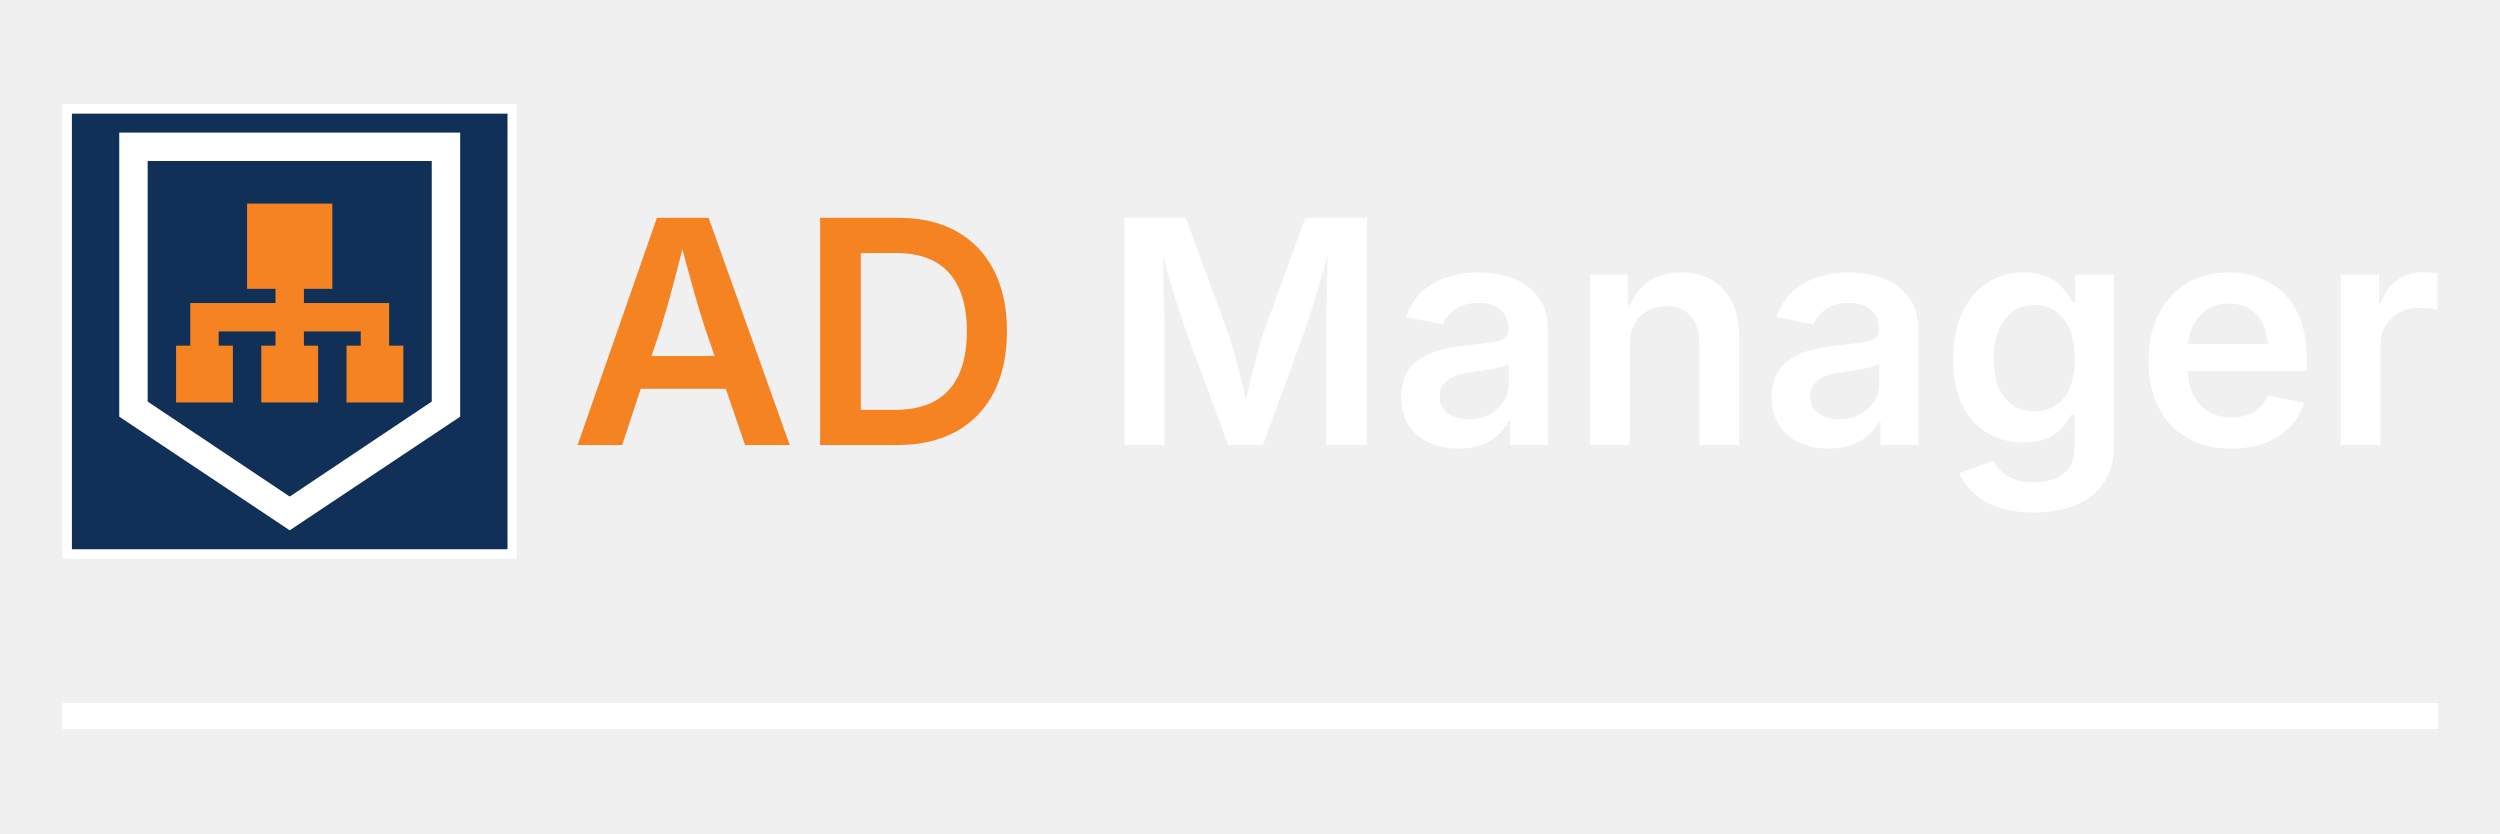
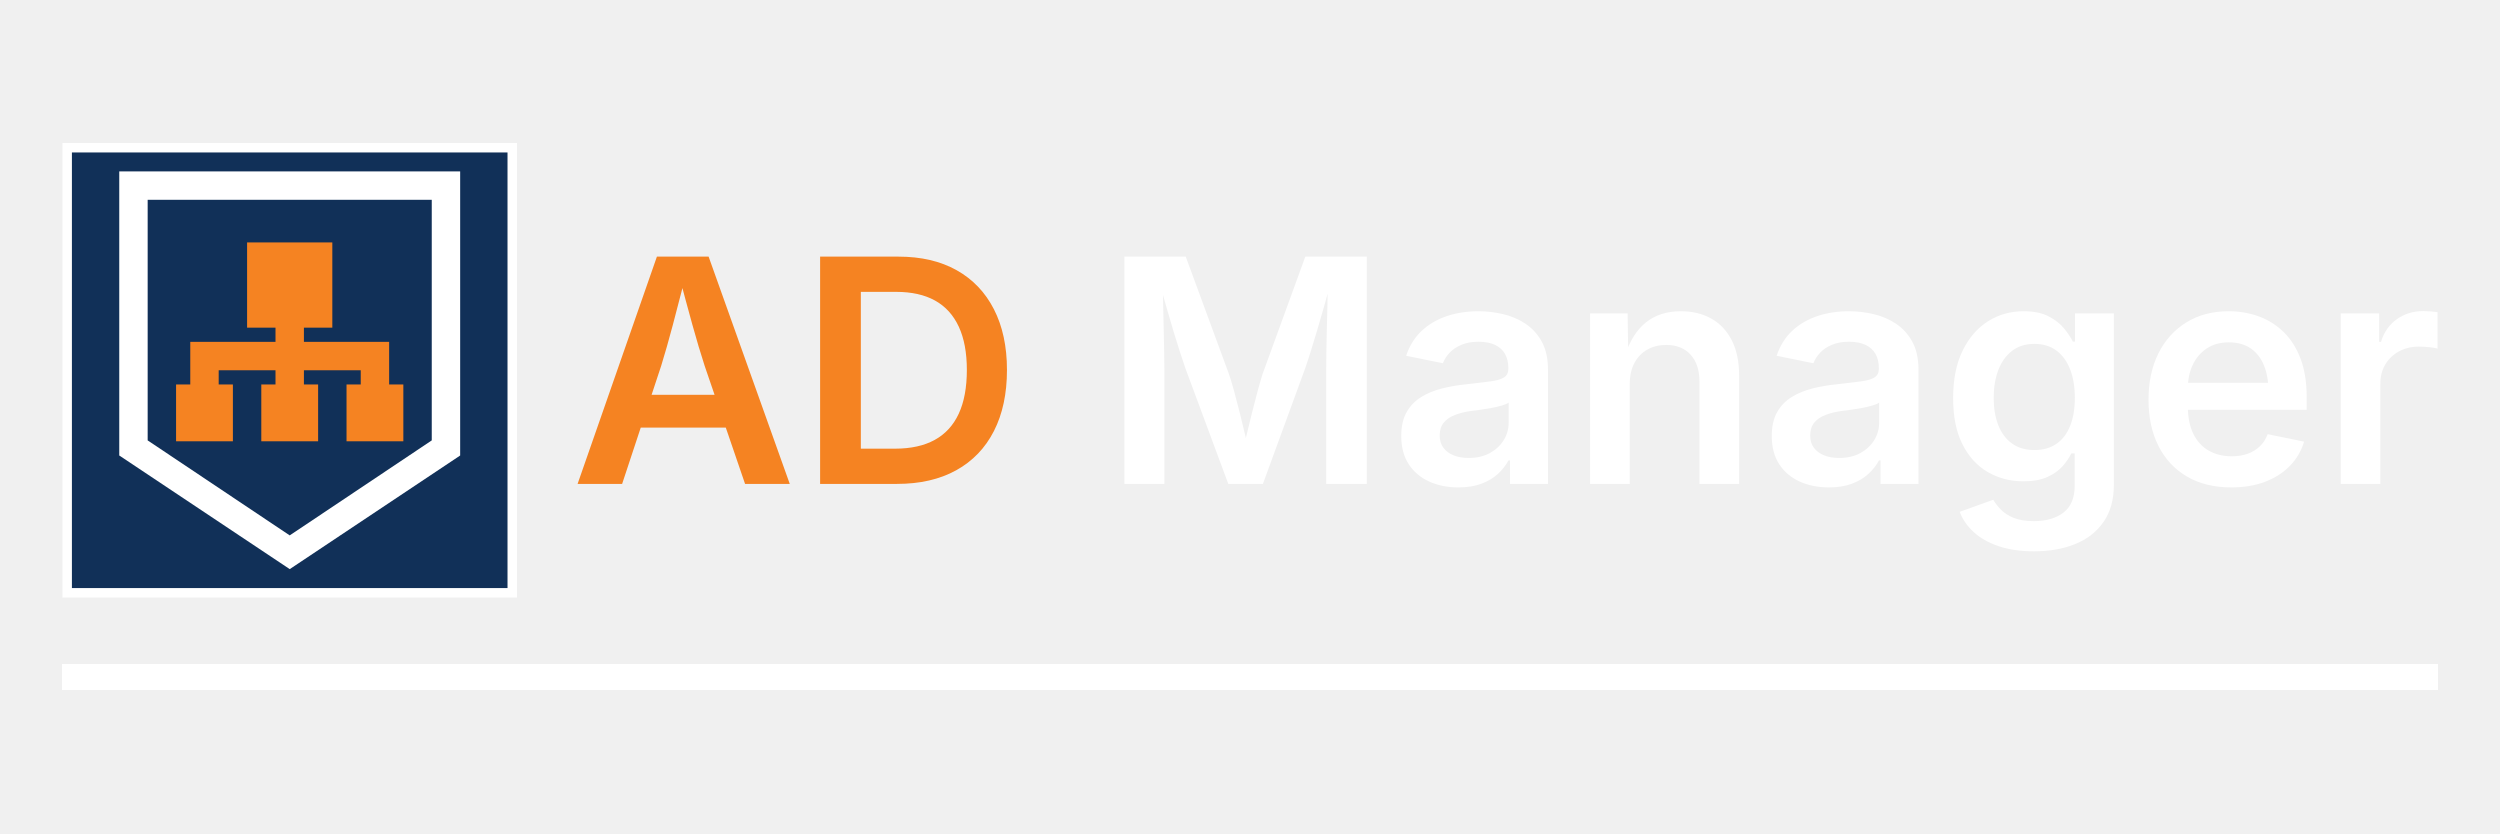
- <svg xmlns="http://www.w3.org/2000/svg" width="660" height="220" viewBox="0 0 660 220">
+ <svg xmlns="http://www.w3.org/2000/svg" width="660" height="220" viewBox="0 -10.25 660 220">
  <g id="mark" transform="translate(16.48322 27.5) scale(0.1171875)">
    <rect width="1024" height="1024" fill="#ffffff" />
    <rect x="21.333" y="21.333" width="981.333" height="981.333" fill="#113058" />
    <path fill="#ffffff" fill-rule="evenodd" d="M128 64 L896 64 L896 704 L512 960 L128 704Z M192 128 L192 670 L512 884 L832 670 L832 128Z" />
    <path fill="#f58322" d="M416 224 L608 224 L608 416 L544 416 L544 448 L736 448 L736 544 L768 544 L768 672 L640 672 L640 544 L672 544 L672 512 L544 512 L544 544 L576 544 L576 672 L448 672 L448 544 L480 544 L480 512 L352 512 L352 544 L384 544 L384 672 L256 672 L256 544 L288 544 L288 448 L480 448 L480 416 L416 416Z" />
  </g>
  <g id="wordmark" transform="translate(150.4698 117.5) scale(0.04026846)">
    <path id="letter-0" fill="#f58322" d="M50 0 570 -1490H909L1441 0H1148L883 -774Q844 -894 802.0 -1045.5Q760 -1197 709 -1390H765Q715 -1195 674.5 -1042.5Q634 -890 598 -774L342 0ZM353 -369V-584H1138V-369Z" />
    <path id="letter-1" fill="#f58322" d="M2144 0H1767V-231H2131Q2287 -231 2391.5 -288.5Q2496 -346 2549.0 -460.5Q2602 -575 2602 -747Q2602 -917 2549.0 -1031.0Q2496 -1145 2393.5 -1202.0Q2291 -1259 2138 -1259H1759V-1490H2154Q2376 -1490 2535.0 -1401.0Q2694 -1312 2779.5 -1145.0Q2865 -978 2865 -747Q2865 -514 2779.5 -346.5Q2694 -179 2532.5 -89.5Q2371 0 2144 0ZM1907 -1490V0H1640V-1490Z" />
    <path id="letter-3" fill="#ffffff" d="M3635 0V-1490H4037L4320 -721Q4335 -678 4353.5 -610.5Q4372 -543 4391.5 -465.0Q4411 -387 4428.5 -312.5Q4446 -238 4458 -181H4404Q4416 -237 4433.5 -310.5Q4451 -384 4470.5 -462.5Q4490 -541 4508.5 -609.0Q4527 -677 4541 -721L4821 -1490H5224V0H4958V-752Q4958 -800 4959.0 -868.0Q4960 -936 4962.0 -1014.0Q4964 -1092 4966.0 -1171.5Q4968 -1251 4968 -1323H4987Q4967 -1244 4943.5 -1161.5Q4920 -1079 4897.0 -1001.5Q4874 -924 4853.5 -859.0Q4833 -794 4818 -752L4543 0H4316L4037 -752Q4022 -794 4001.5 -857.5Q3981 -921 3957.5 -998.0Q3934 -1075 3910.5 -1158.5Q3887 -1242 3864 -1323H3886Q3887 -1256 3889.0 -1177.5Q3891 -1099 3892.5 -1020.0Q3894 -941 3895.5 -871.5Q3897 -802 3897 -752V0Z" />
    <path id="letter-4" fill="#ffffff" d="M5824 23Q5718 23 5633.0 -15.5Q5548 -54 5499.0 -129.0Q5450 -204 5450 -314Q5450 -409 5485.5 -471.0Q5521 -533 5581.5 -570.0Q5642 -607 5718.0 -626.0Q5794 -645 5876 -653Q5973 -664 6034.0 -672.0Q6095 -680 6123.5 -698.0Q6152 -716 6152 -754V-759Q6152 -814 6130.0 -852.5Q6108 -891 6064.5 -911.5Q6021 -932 5957 -932Q5892 -932 5844.5 -912.0Q5797 -892 5767.0 -860.0Q5737 -828 5723 -791L5482 -840Q5515 -939 5584.0 -1003.5Q5653 -1068 5748.5 -1100.0Q5844 -1132 5956 -1132Q6035 -1132 6115.5 -1113.5Q6196 -1095 6263.0 -1051.0Q6330 -1007 6371.0 -933.0Q6412 -859 6412 -747V0H6163V-154H6153Q6128 -107 6084.5 -66.5Q6041 -26 5976.5 -1.5Q5912 23 5824 23ZM5891 -170Q5972 -170 6030.5 -202.0Q6089 -234 6121.5 -286.5Q6154 -339 6154 -401V-533Q6141 -523 6110.5 -514.0Q6080 -505 6042.5 -498.0Q6005 -491 5968.5 -486.0Q5932 -481 5907 -478Q5849 -470 5802.0 -452.0Q5755 -434 5728.5 -401.5Q5702 -369 5702 -317Q5702 -269 5726.5 -236.5Q5751 -204 5793.5 -187.0Q5836 -170 5891 -170Z" />
    <path id="letter-5" fill="#ffffff" d="M6948 -655V0H6688V-1118H6934L6938 -842H6917Q6964 -987 7055.0 -1059.5Q7146 -1132 7283 -1132Q7398 -1132 7484.0 -1083.0Q7570 -1034 7617.5 -940.0Q7665 -846 7665 -711V0H7405V-671Q7405 -783 7347.0 -847.0Q7289 -911 7187 -911Q7118 -911 7064.0 -881.0Q7010 -851 6979.0 -793.5Q6948 -736 6948 -655Z" />
    <path id="letter-6" fill="#ffffff" d="M8253 23Q8147 23 8062.0 -15.5Q7977 -54 7928.0 -129.0Q7879 -204 7879 -314Q7879 -409 7914.5 -471.0Q7950 -533 8010.5 -570.0Q8071 -607 8147.0 -626.0Q8223 -645 8305 -653Q8402 -664 8463.0 -672.0Q8524 -680 8552.5 -698.0Q8581 -716 8581 -754V-759Q8581 -814 8559.0 -852.5Q8537 -891 8493.5 -911.5Q8450 -932 8386 -932Q8321 -932 8273.5 -912.0Q8226 -892 8196.0 -860.0Q8166 -828 8152 -791L7911 -840Q7944 -939 8013.0 -1003.5Q8082 -1068 8177.5 -1100.0Q8273 -1132 8385 -1132Q8464 -1132 8544.5 -1113.5Q8625 -1095 8692.0 -1051.0Q8759 -1007 8800.0 -933.0Q8841 -859 8841 -747V0H8592V-154H8582Q8557 -107 8513.5 -66.5Q8470 -26 8405.5 -1.5Q8341 23 8253 23ZM8320 -170Q8401 -170 8459.5 -202.0Q8518 -234 8550.5 -286.5Q8583 -339 8583 -401V-533Q8570 -523 8539.5 -514.0Q8509 -505 8471.5 -498.0Q8434 -491 8397.5 -486.0Q8361 -481 8336 -478Q8278 -470 8231.0 -452.0Q8184 -434 8157.5 -401.5Q8131 -369 8131 -317Q8131 -269 8155.5 -236.5Q8180 -204 8222.5 -187.0Q8265 -170 8320 -170Z" />
    <path id="letter-7" fill="#ffffff" d="M9599 442Q9465 442 9365.5 408.0Q9266 374 9202.5 315.5Q9139 257 9111 183L9331 104Q9349 135 9380.5 168.0Q9412 201 9464.5 222.5Q9517 244 9598 244Q9719 244 9792.0 187.5Q9865 131 9865 11V-200H9843Q9824 -160 9787.0 -117.5Q9750 -75 9687.5 -46.0Q9625 -17 9528 -17Q9400 -17 9295.5 -77.5Q9191 -138 9129.5 -259.0Q9068 -380 9068 -562Q9068 -746 9130.0 -873.0Q9192 -1000 9296.5 -1066.0Q9401 -1132 9530 -1132Q9629 -1132 9693.0 -1099.0Q9757 -1066 9795.0 -1019.5Q9833 -973 9853 -933H9867V-1118H10122V3Q10122 152 10054.0 249.5Q9986 347 9868.0 394.5Q9750 442 9599 442ZM9601 -222Q9686 -222 9745.0 -262.5Q9804 -303 9835.0 -380.0Q9866 -457 9866 -564Q9866 -670 9835.5 -749.5Q9805 -829 9746.0 -873.5Q9687 -918 9601 -918Q9513 -918 9453.5 -871.5Q9394 -825 9364.0 -745.5Q9334 -666 9334 -564Q9334 -461 9364.5 -384.0Q9395 -307 9454.5 -264.5Q9514 -222 9601 -222Z" />
    <path id="letter-8" fill="#ffffff" d="M10892 23Q10723 23 10601.5 -48.0Q10480 -119 10414.5 -248.0Q10349 -377 10349 -552Q10349 -725 10413.5 -855.0Q10478 -985 10596.5 -1058.5Q10715 -1132 10875 -1132Q10977 -1132 11069.5 -1099.0Q11162 -1066 11233.5 -997.0Q11305 -928 11345.5 -821.5Q11386 -715 11386 -568V-486H10472V-663H11257L11135 -611Q11135 -705 11106.0 -776.5Q11077 -848 11019.5 -888.0Q10962 -928 10876 -928Q10790 -928 10730.0 -887.5Q10670 -847 10638.5 -779.5Q10607 -712 10607 -629V-507Q10607 -401 10643.0 -328.0Q10679 -255 10744.0 -218.0Q10809 -181 10895 -181Q10952 -181 10998.5 -197.5Q11045 -214 11079.0 -246.5Q11113 -279 11130 -326L11369 -277Q11342 -187 11277.0 -119.5Q11212 -52 11114.5 -14.5Q11017 23 10892 23Z" />
    <path id="letter-9" fill="#ffffff" d="M11609 0V-1118H11861V-931H11873Q11903 -1028 11978.0 -1080.5Q12053 -1133 12149 -1133Q12171 -1133 12198.0 -1131.0Q12225 -1129 12244 -1126V-887Q12228 -892 12192.0 -896.0Q12156 -900 12121 -900Q12049 -900 11991.5 -869.0Q11934 -838 11901.5 -783.5Q11869 -729 11869 -658V0Z" />
  </g>
-   <rect id="underline" x="16.483" y="185.5" width="627.034" height="7" fill="#ffffff" shape-rendering="crispEdges" />
+   <rect id="underline" x="16.483" y="165" width="627.034" height="7" fill="#ffffff" shape-rendering="crispEdges" />
</svg>
